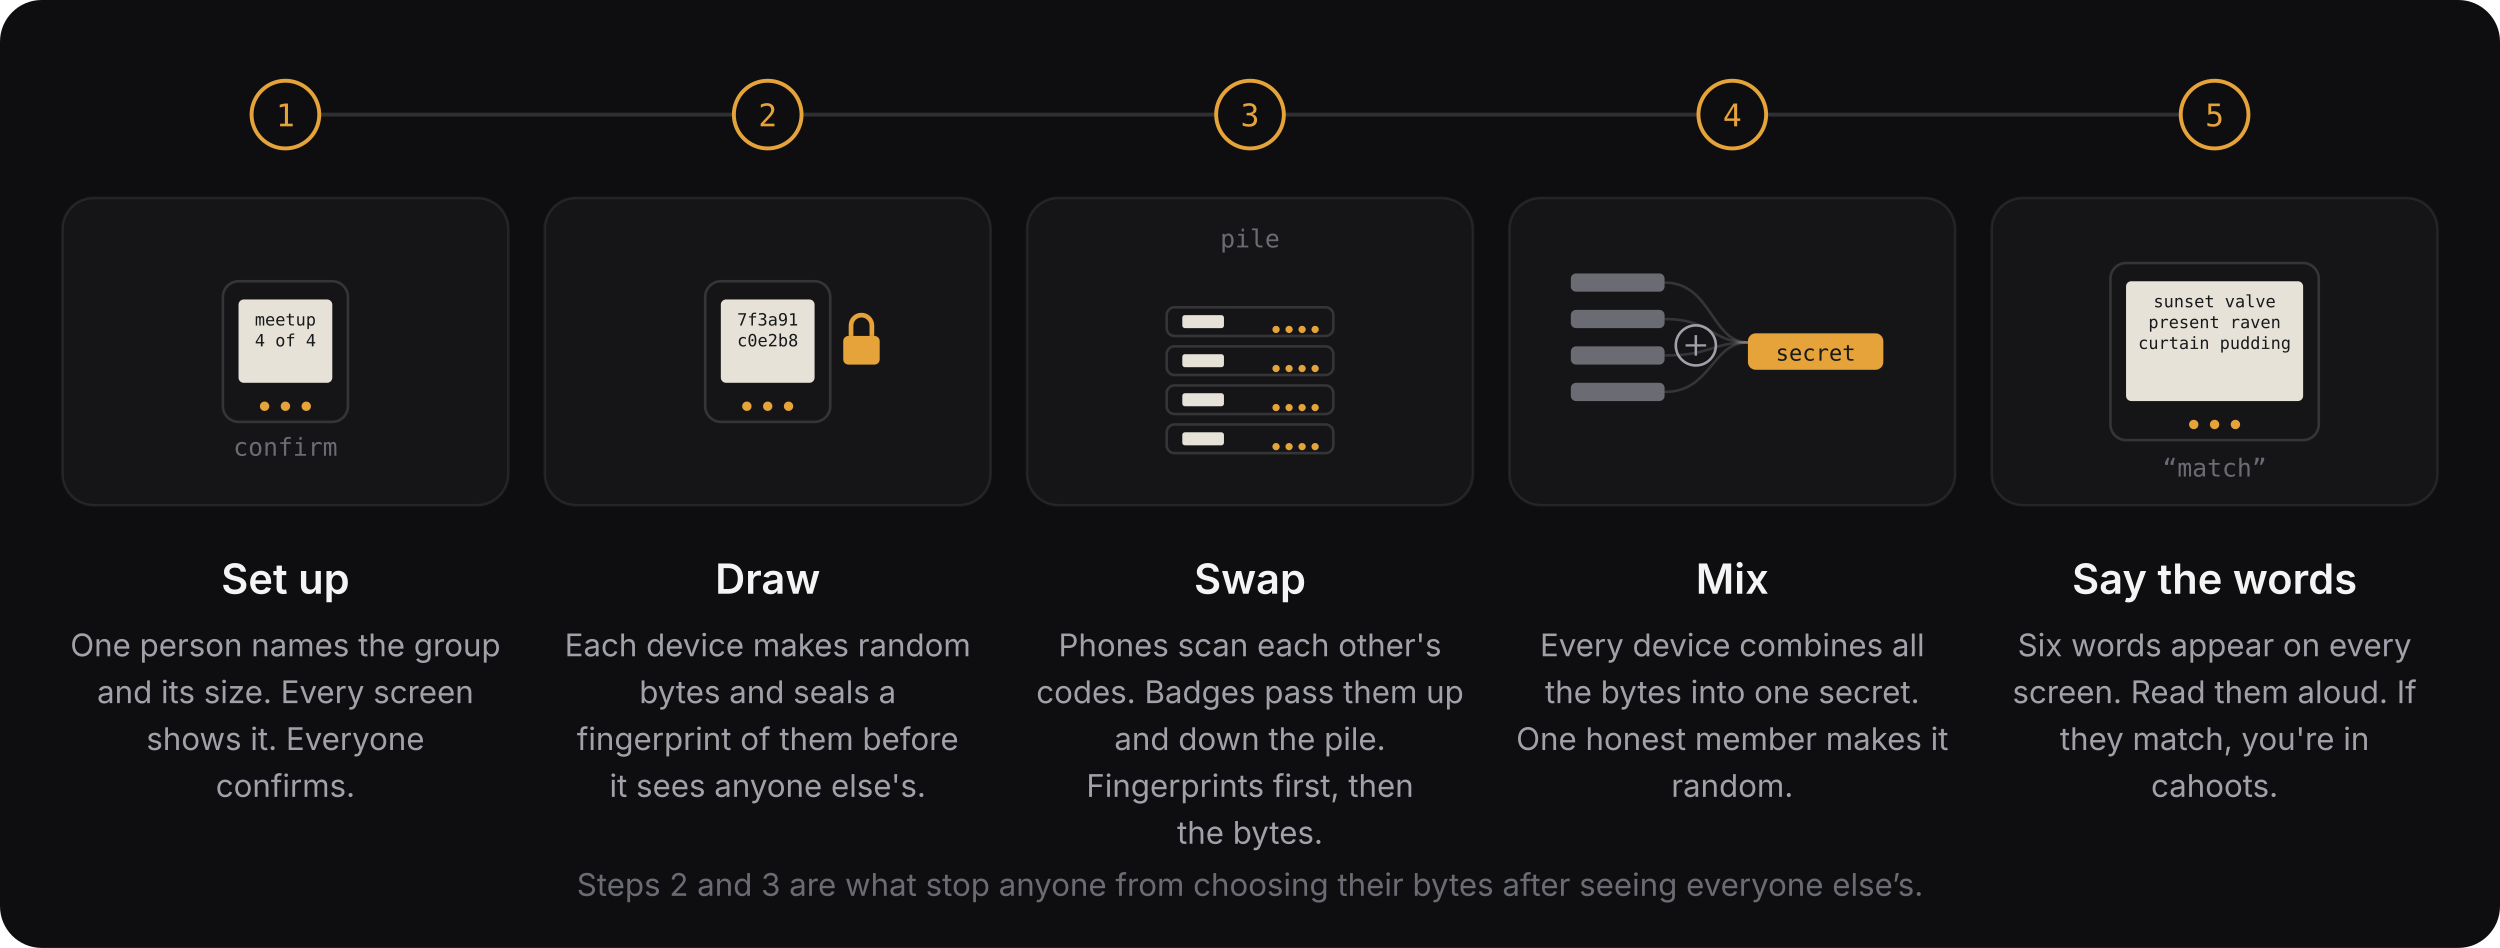
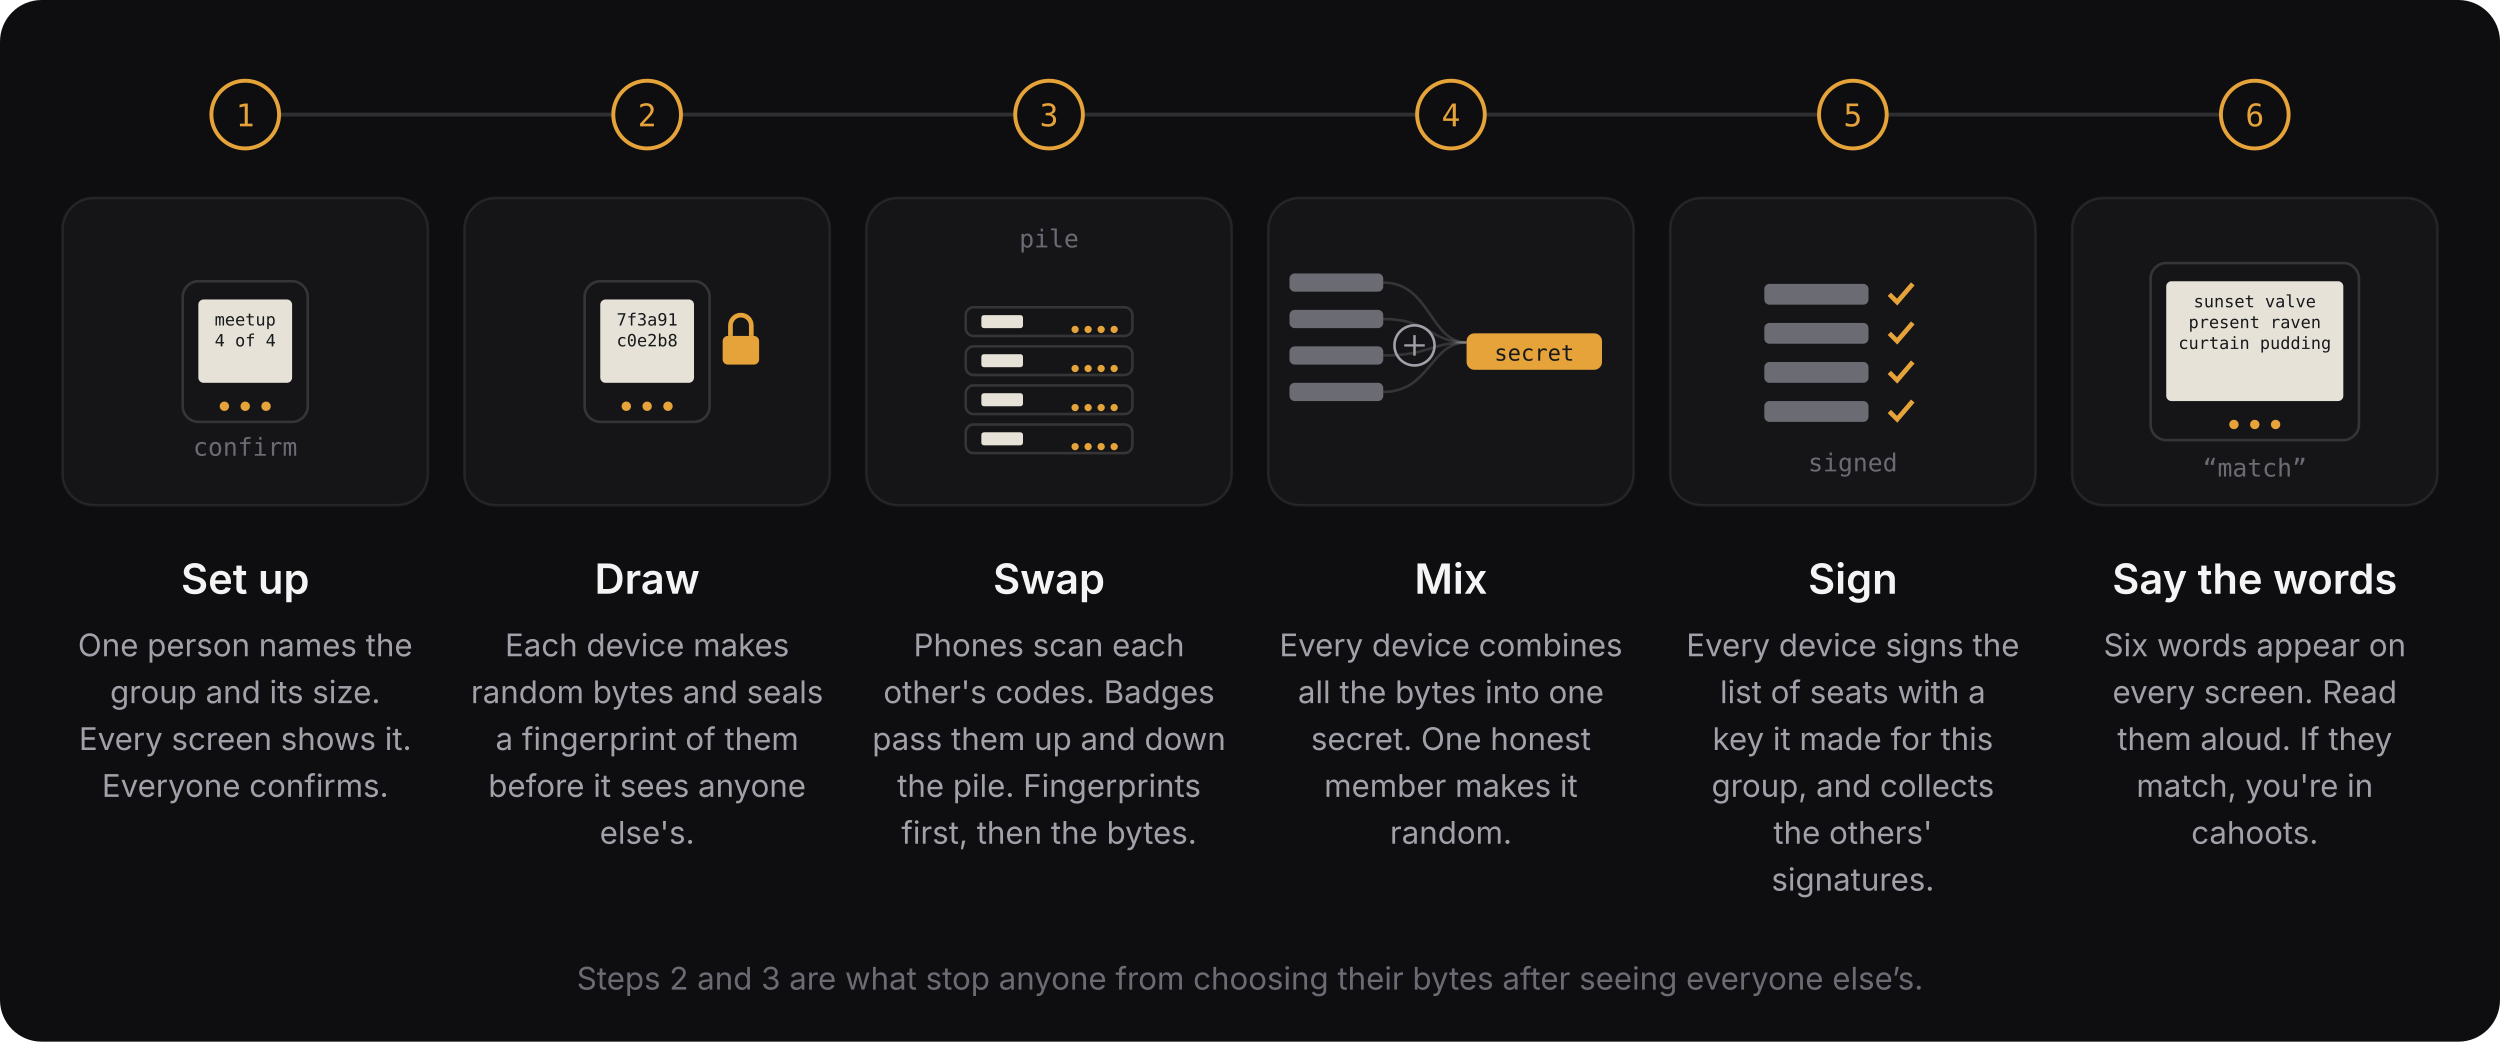
- <svg xmlns="http://www.w3.org/2000/svg" viewBox="0 0 960 364" width="960" height="364" role="img" aria-labelledby="t">
+ <svg xmlns="http://www.w3.org/2000/svg" viewBox="0 0 960 400" width="960" height="400" role="img" aria-labelledby="t">
  <defs>
    <marker id="arrow" viewBox="0 0 10 10" refX="9" refY="5" markerWidth="7" markerHeight="7" orient="auto-start-reverse">
      <path d="M0 0L10 5L0 10z" fill="#a1a1aa" />
    </marker>
    <marker id="arrow-amber" viewBox="0 0 10 10" refX="9" refY="5" markerWidth="7" markerHeight="7" orient="auto-start-reverse">
      <path d="M0 0L10 5L0 10z" fill="#e5a33a" />
    </marker>
    <pattern id="hatch" patternUnits="userSpaceOnUse" width="6" height="6" patternTransform="rotate(45)">
      <line x1="0" y1="0" x2="0" y2="6" stroke="#6b6b74" stroke-width="1.5" />
    </pattern>
  </defs>
-   <rect width="960" height="364" rx="16" fill="#0e0e10" />
-   <line x1="109.6" y1="44" x2="850.4" y2="44" stroke="rgba(255,255,255,0.14)" stroke-width="1.5" />
-   <circle cx="109.6" cy="44" r="13" fill="#0e0e10" stroke="#e5a33a" stroke-width="1.5" />
-   <text x="109.6" y="48.5" font-family="'JetBrains Mono', ui-monospace, SFMono-Regular, Menlo, monospace" font-size="12" font-weight="500" fill="#e5a33a" text-anchor="middle">1</text>
-   <rect x="24.0" y="76" width="171.2" height="118" rx="12" fill="#151518" stroke="rgba(255,255,255,0.08)" stroke-width="1" />
-   <rect x="85.6" y="108.0" width="48" height="54" rx="6" fill="#151518" stroke="rgba(255,255,255,0.14)" stroke-width="1" />
-   <rect x="91.6" y="115.0" width="36" height="32" rx="2" fill="#e6e2d8" stroke="none" stroke-width="1" />
-   <text x="109.6" y="125.0" font-family="'JetBrains Mono', ui-monospace, SFMono-Regular, Menlo, monospace" font-size="6.5" font-weight="400" fill="#17191b" text-anchor="middle">meetup</text>
-   <text x="109.6" y="133.0" font-family="'JetBrains Mono', ui-monospace, SFMono-Regular, Menlo, monospace" font-size="6.5" font-weight="400" fill="#17191b" text-anchor="middle">4 of 4</text>
-   <circle cx="101.6" cy="156.0" r="1.8" fill="#e5a33a" stroke="none" stroke-width="1" />
-   <circle cx="109.6" cy="156.0" r="1.8" fill="#e5a33a" stroke="none" stroke-width="1" />
-   <circle cx="117.6" cy="156.0" r="1.8" fill="#e5a33a" stroke="none" stroke-width="1" />
-   <text x="109.6" y="175.0" font-family="'JetBrains Mono', ui-monospace, SFMono-Regular, Menlo, monospace" font-size="9.5" font-weight="400" fill="#6b6b74" text-anchor="middle">confirm</text>
-   <text x="109.6" y="228" font-family="Inter, -apple-system, 'Segoe UI', Helvetica, Arial, sans-serif" font-size="16" font-weight="600" fill="#f4f4f5" text-anchor="middle">Set up</text>
-   <text x="109.6" y="252" font-family="Inter, -apple-system, 'Segoe UI', Helvetica, Arial, sans-serif" font-size="12" font-weight="400" fill="#a1a1aa" text-anchor="middle">One person names the group</text>
-   <text x="109.6" y="270" font-family="Inter, -apple-system, 'Segoe UI', Helvetica, Arial, sans-serif" font-size="12" font-weight="400" fill="#a1a1aa" text-anchor="middle">and its size. Every screen</text>
-   <text x="109.6" y="288" font-family="Inter, -apple-system, 'Segoe UI', Helvetica, Arial, sans-serif" font-size="12" font-weight="400" fill="#a1a1aa" text-anchor="middle">shows it. Everyone</text>
-   <text x="109.6" y="306" font-family="Inter, -apple-system, 'Segoe UI', Helvetica, Arial, sans-serif" font-size="12" font-weight="400" fill="#a1a1aa" text-anchor="middle">confirms.</text>
-   <circle cx="294.8" cy="44" r="13" fill="#0e0e10" stroke="#e5a33a" stroke-width="1.5" />
-   <text x="294.8" y="48.5" font-family="'JetBrains Mono', ui-monospace, SFMono-Regular, Menlo, monospace" font-size="12" font-weight="500" fill="#e5a33a" text-anchor="middle">2</text>
-   <rect x="209.2" y="76" width="171.2" height="118" rx="12" fill="#151518" stroke="rgba(255,255,255,0.08)" stroke-width="1" />
-   <rect x="270.8" y="108.0" width="48" height="54" rx="6" fill="#151518" stroke="rgba(255,255,255,0.14)" stroke-width="1" />
-   <rect x="276.8" y="115.0" width="36" height="32" rx="2" fill="#e6e2d8" stroke="none" stroke-width="1" />
-   <text x="294.8" y="125.0" font-family="'JetBrains Mono', ui-monospace, SFMono-Regular, Menlo, monospace" font-size="6.5" font-weight="400" fill="#17191b" text-anchor="middle">7f3a91</text>
-   <text x="294.8" y="133.0" font-family="'JetBrains Mono', ui-monospace, SFMono-Regular, Menlo, monospace" font-size="6.5" font-weight="400" fill="#17191b" text-anchor="middle">c0e2b8</text>
-   <circle cx="286.8" cy="156.0" r="1.8" fill="#e5a33a" stroke="none" stroke-width="1" />
-   <circle cx="294.8" cy="156.0" r="1.8" fill="#e5a33a" stroke="none" stroke-width="1" />
-   <circle cx="302.8" cy="156.0" r="1.8" fill="#e5a33a" stroke="none" stroke-width="1" />
-   <rect x="323.8" y="129.0" width="14" height="11" rx="2" fill="#e5a33a" stroke="none" stroke-width="1" />
-   <path d="M326.8 129.0 v-4 a4 4 0 0 1 8 0 v4" stroke="#e5a33a" fill="none" stroke-width="1.8" />
-   <text x="294.8" y="228" font-family="Inter, -apple-system, 'Segoe UI', Helvetica, Arial, sans-serif" font-size="16" font-weight="600" fill="#f4f4f5" text-anchor="middle">Draw</text>
-   <text x="294.8" y="252" font-family="Inter, -apple-system, 'Segoe UI', Helvetica, Arial, sans-serif" font-size="12" font-weight="400" fill="#a1a1aa" text-anchor="middle">Each device makes random</text>
-   <text x="294.8" y="270" font-family="Inter, -apple-system, 'Segoe UI', Helvetica, Arial, sans-serif" font-size="12" font-weight="400" fill="#a1a1aa" text-anchor="middle">bytes and seals a</text>
-   <text x="294.8" y="288" font-family="Inter, -apple-system, 'Segoe UI', Helvetica, Arial, sans-serif" font-size="12" font-weight="400" fill="#a1a1aa" text-anchor="middle">fingerprint of them before</text>
-   <text x="294.8" y="306" font-family="Inter, -apple-system, 'Segoe UI', Helvetica, Arial, sans-serif" font-size="12" font-weight="400" fill="#a1a1aa" text-anchor="middle">it sees anyone else's.</text>
-   <circle cx="480.0" cy="44" r="13" fill="#0e0e10" stroke="#e5a33a" stroke-width="1.5" />
-   <text x="480.0" y="48.5" font-family="'JetBrains Mono', ui-monospace, SFMono-Regular, Menlo, monospace" font-size="12" font-weight="500" fill="#e5a33a" text-anchor="middle">3</text>
-   <rect x="394.4" y="76" width="171.2" height="118" rx="12" fill="#151518" stroke="rgba(255,255,255,0.08)" stroke-width="1" />
-   <rect x="448.0" y="163.0" width="64" height="11" rx="3" fill="#151518" stroke="rgba(255,255,255,0.14)" stroke-width="1" />
-   <rect x="454.0" y="166.0" width="16" height="5" rx="1" fill="#e6e2d8" stroke="none" stroke-width="1" />
-   <circle cx="490.0" cy="171.5" r="1.4" fill="#e5a33a" stroke="none" stroke-width="1" />
-   <circle cx="495.0" cy="171.5" r="1.4" fill="#e5a33a" stroke="none" stroke-width="1" />
-   <circle cx="500.0" cy="171.5" r="1.4" fill="#e5a33a" stroke="none" stroke-width="1" />
-   <circle cx="505.0" cy="171.5" r="1.4" fill="#e5a33a" stroke="none" stroke-width="1" />
-   <rect x="448.0" y="148.0" width="64" height="11" rx="3" fill="#151518" stroke="rgba(255,255,255,0.14)" stroke-width="1" />
-   <rect x="454.0" y="151.0" width="16" height="5" rx="1" fill="#e6e2d8" stroke="none" stroke-width="1" />
-   <circle cx="490.0" cy="156.5" r="1.4" fill="#e5a33a" stroke="none" stroke-width="1" />
-   <circle cx="495.0" cy="156.5" r="1.4" fill="#e5a33a" stroke="none" stroke-width="1" />
-   <circle cx="500.0" cy="156.5" r="1.4" fill="#e5a33a" stroke="none" stroke-width="1" />
-   <circle cx="505.0" cy="156.5" r="1.4" fill="#e5a33a" stroke="none" stroke-width="1" />
-   <rect x="448.0" y="133.0" width="64" height="11" rx="3" fill="#151518" stroke="rgba(255,255,255,0.14)" stroke-width="1" />
-   <rect x="454.0" y="136.0" width="16" height="5" rx="1" fill="#e6e2d8" stroke="none" stroke-width="1" />
-   <circle cx="490.0" cy="141.5" r="1.4" fill="#e5a33a" stroke="none" stroke-width="1" />
-   <circle cx="495.0" cy="141.5" r="1.4" fill="#e5a33a" stroke="none" stroke-width="1" />
-   <circle cx="500.0" cy="141.5" r="1.4" fill="#e5a33a" stroke="none" stroke-width="1" />
-   <circle cx="505.0" cy="141.5" r="1.4" fill="#e5a33a" stroke="none" stroke-width="1" />
-   <rect x="448.0" y="118.0" width="64" height="11" rx="3" fill="#151518" stroke="rgba(255,255,255,0.14)" stroke-width="1" />
-   <rect x="454.0" y="121.0" width="16" height="5" rx="1" fill="#e6e2d8" stroke="none" stroke-width="1" />
-   <circle cx="490.0" cy="126.5" r="1.4" fill="#e5a33a" stroke="none" stroke-width="1" />
-   <circle cx="495.0" cy="126.5" r="1.4" fill="#e5a33a" stroke="none" stroke-width="1" />
-   <circle cx="500.0" cy="126.5" r="1.4" fill="#e5a33a" stroke="none" stroke-width="1" />
-   <circle cx="505.0" cy="126.5" r="1.4" fill="#e5a33a" stroke="none" stroke-width="1" />
-   <text x="480.0" y="95.0" font-family="'JetBrains Mono', ui-monospace, SFMono-Regular, Menlo, monospace" font-size="9.5" font-weight="400" fill="#6b6b74" text-anchor="middle">pile</text>
-   <text x="480.0" y="228" font-family="Inter, -apple-system, 'Segoe UI', Helvetica, Arial, sans-serif" font-size="16" font-weight="600" fill="#f4f4f5" text-anchor="middle">Swap</text>
-   <text x="480.0" y="252" font-family="Inter, -apple-system, 'Segoe UI', Helvetica, Arial, sans-serif" font-size="12" font-weight="400" fill="#a1a1aa" text-anchor="middle">Phones scan each other's</text>
-   <text x="480.0" y="270" font-family="Inter, -apple-system, 'Segoe UI', Helvetica, Arial, sans-serif" font-size="12" font-weight="400" fill="#a1a1aa" text-anchor="middle">codes. Badges pass them up</text>
-   <text x="480.0" y="288" font-family="Inter, -apple-system, 'Segoe UI', Helvetica, Arial, sans-serif" font-size="12" font-weight="400" fill="#a1a1aa" text-anchor="middle">and down the pile.</text>
-   <text x="480.0" y="306" font-family="Inter, -apple-system, 'Segoe UI', Helvetica, Arial, sans-serif" font-size="12" font-weight="400" fill="#a1a1aa" text-anchor="middle">Fingerprints first, then</text>
-   <text x="480.0" y="324" font-family="Inter, -apple-system, 'Segoe UI', Helvetica, Arial, sans-serif" font-size="12" font-weight="400" fill="#a1a1aa" text-anchor="middle">the bytes.</text>
-   <circle cx="665.2" cy="44" r="13" fill="#0e0e10" stroke="#e5a33a" stroke-width="1.5" />
-   <text x="665.2" y="48.5" font-family="'JetBrains Mono', ui-monospace, SFMono-Regular, Menlo, monospace" font-size="12" font-weight="500" fill="#e5a33a" text-anchor="middle">4</text>
-   <rect x="579.6" y="76" width="171.2" height="118" rx="12" fill="#151518" stroke="rgba(255,255,255,0.08)" stroke-width="1" />
-   <rect x="603.2" y="105.0" width="36" height="7" rx="2" fill="#6b6b74" stroke="none" stroke-width="1" />
-   <path d="M639.2 108.5 C 657.2 108.5, 657.2 131.5, 671.2 131.5" stroke="rgba(255,255,255,0.14)" fill="none" stroke-width="1" />
-   <rect x="603.2" y="119.0" width="36" height="7" rx="2" fill="#6b6b74" stroke="none" stroke-width="1" />
-   <path d="M639.2 122.5 C 657.2 122.5, 657.2 131.5, 671.2 131.5" stroke="rgba(255,255,255,0.14)" fill="none" stroke-width="1" />
-   <rect x="603.2" y="133.0" width="36" height="7" rx="2" fill="#6b6b74" stroke="none" stroke-width="1" />
-   <path d="M639.2 136.5 C 657.2 136.5, 657.2 131.5, 671.2 131.5" stroke="rgba(255,255,255,0.14)" fill="none" stroke-width="1" />
-   <rect x="603.2" y="147.0" width="36" height="7" rx="2" fill="#6b6b74" stroke="none" stroke-width="1" />
-   <path d="M639.2 150.5 C 657.2 150.5, 657.2 131.5, 671.2 131.5" stroke="rgba(255,255,255,0.14)" fill="none" stroke-width="1" />
-   <text x="651.2" y="137.0" font-family="Inter, -apple-system, 'Segoe UI', Helvetica, Arial, sans-serif" font-size="12" font-weight="400" fill="#a1a1aa" text-anchor="middle">⊕</text>
-   <rect x="671.2" y="128.0" width="52" height="14" rx="3" fill="#e5a33a" stroke="none" stroke-width="1" />
-   <text x="697.2" y="138.5" font-family="'JetBrains Mono', ui-monospace, SFMono-Regular, Menlo, monospace" font-size="8.5" font-weight="500" fill="#17191b" text-anchor="middle">secret</text>
-   <text x="665.2" y="228" font-family="Inter, -apple-system, 'Segoe UI', Helvetica, Arial, sans-serif" font-size="16" font-weight="600" fill="#f4f4f5" text-anchor="middle">Mix</text>
-   <text x="665.2" y="252" font-family="Inter, -apple-system, 'Segoe UI', Helvetica, Arial, sans-serif" font-size="12" font-weight="400" fill="#a1a1aa" text-anchor="middle">Every device combines all</text>
-   <text x="665.2" y="270" font-family="Inter, -apple-system, 'Segoe UI', Helvetica, Arial, sans-serif" font-size="12" font-weight="400" fill="#a1a1aa" text-anchor="middle">the bytes into one secret.</text>
-   <text x="665.2" y="288" font-family="Inter, -apple-system, 'Segoe UI', Helvetica, Arial, sans-serif" font-size="12" font-weight="400" fill="#a1a1aa" text-anchor="middle">One honest member makes it</text>
-   <text x="665.2" y="306" font-family="Inter, -apple-system, 'Segoe UI', Helvetica, Arial, sans-serif" font-size="12" font-weight="400" fill="#a1a1aa" text-anchor="middle">random.</text>
-   <circle cx="850.4" cy="44" r="13" fill="#0e0e10" stroke="#e5a33a" stroke-width="1.5" />
-   <text x="850.4" y="48.5" font-family="'JetBrains Mono', ui-monospace, SFMono-Regular, Menlo, monospace" font-size="12" font-weight="500" fill="#e5a33a" text-anchor="middle">5</text>
-   <rect x="764.8" y="76" width="171.2" height="118" rx="12" fill="#151518" stroke="rgba(255,255,255,0.08)" stroke-width="1" />
-   <rect x="810.4" y="101.0" width="80" height="68" rx="6" fill="#151518" stroke="rgba(255,255,255,0.14)" stroke-width="1" />
-   <rect x="816.4" y="108.0" width="68" height="46" rx="2" fill="#e6e2d8" stroke="none" stroke-width="1" />
-   <text x="850.4" y="118.0" font-family="'JetBrains Mono', ui-monospace, SFMono-Regular, Menlo, monospace" font-size="6.5" font-weight="400" fill="#17191b" text-anchor="middle">sunset  valve</text>
-   <text x="850.4" y="126.0" font-family="'JetBrains Mono', ui-monospace, SFMono-Regular, Menlo, monospace" font-size="6.5" font-weight="400" fill="#17191b" text-anchor="middle">present  raven</text>
-   <text x="850.4" y="134.0" font-family="'JetBrains Mono', ui-monospace, SFMono-Regular, Menlo, monospace" font-size="6.5" font-weight="400" fill="#17191b" text-anchor="middle">curtain  pudding</text>
-   <circle cx="842.4" cy="163.0" r="1.8" fill="#e5a33a" stroke="none" stroke-width="1" />
-   <circle cx="850.4" cy="163.0" r="1.8" fill="#e5a33a" stroke="none" stroke-width="1" />
-   <circle cx="858.4" cy="163.0" r="1.8" fill="#e5a33a" stroke="none" stroke-width="1" />
-   <text x="850.4" y="183.0" font-family="'JetBrains Mono', ui-monospace, SFMono-Regular, Menlo, monospace" font-size="9.5" font-weight="400" fill="#6b6b74" text-anchor="middle">“match”</text>
-   <text x="850.4" y="228" font-family="Inter, -apple-system, 'Segoe UI', Helvetica, Arial, sans-serif" font-size="16" font-weight="600" fill="#f4f4f5" text-anchor="middle">Say the words</text>
-   <text x="850.4" y="252" font-family="Inter, -apple-system, 'Segoe UI', Helvetica, Arial, sans-serif" font-size="12" font-weight="400" fill="#a1a1aa" text-anchor="middle">Six words appear on every</text>
-   <text x="850.4" y="270" font-family="Inter, -apple-system, 'Segoe UI', Helvetica, Arial, sans-serif" font-size="12" font-weight="400" fill="#a1a1aa" text-anchor="middle">screen. Read them aloud. If</text>
-   <text x="850.4" y="288" font-family="Inter, -apple-system, 'Segoe UI', Helvetica, Arial, sans-serif" font-size="12" font-weight="400" fill="#a1a1aa" text-anchor="middle">they match, you're in</text>
-   <text x="850.4" y="306" font-family="Inter, -apple-system, 'Segoe UI', Helvetica, Arial, sans-serif" font-size="12" font-weight="400" fill="#a1a1aa" text-anchor="middle">cahoots.</text>
-   <text x="480.0" y="344" font-family="Inter, -apple-system, 'Segoe UI', Helvetica, Arial, sans-serif" font-size="12" font-weight="400" fill="#6b6b74" text-anchor="middle">Steps 2 and 3 are what stop anyone from choosing their bytes after seeing everyone else’s.</text>
+   <rect width="960" height="400" rx="16" fill="#0e0e10" />
+   <line x1="94.167" y1="44" x2="865.833" y2="44" stroke="rgba(255,255,255,0.14)" stroke-width="1.5" />
+   <circle cx="94.167" cy="44" r="13" fill="#0e0e10" stroke="#e5a33a" stroke-width="1.5" />
+   <text x="94.167" y="48.5" font-family="'JetBrains Mono', ui-monospace, SFMono-Regular, Menlo, monospace" font-size="12" font-weight="500" fill="#e5a33a" text-anchor="middle">1</text>
+   <rect x="24.0" y="76" width="140.333" height="118" rx="12" fill="#151518" stroke="rgba(255,255,255,0.08)" stroke-width="1" />
+   <rect x="70.167" y="108.0" width="48" height="54" rx="6" fill="#151518" stroke="rgba(255,255,255,0.14)" stroke-width="1" />
+   <rect x="76.167" y="115.0" width="36" height="32" rx="2" fill="#e6e2d8" stroke="none" stroke-width="1" />
+   <text x="94.167" y="125.0" font-family="'JetBrains Mono', ui-monospace, SFMono-Regular, Menlo, monospace" font-size="6.5" font-weight="400" fill="#17191b" text-anchor="middle">meetup</text>
+   <text x="94.167" y="133.0" font-family="'JetBrains Mono', ui-monospace, SFMono-Regular, Menlo, monospace" font-size="6.5" font-weight="400" fill="#17191b" text-anchor="middle">4 of 4</text>
+   <circle cx="86.167" cy="156.0" r="1.8" fill="#e5a33a" stroke="none" stroke-width="1" />
+   <circle cx="94.167" cy="156.0" r="1.8" fill="#e5a33a" stroke="none" stroke-width="1" />
+   <circle cx="102.167" cy="156.0" r="1.8" fill="#e5a33a" stroke="none" stroke-width="1" />
+   <text x="94.167" y="175.0" font-family="'JetBrains Mono', ui-monospace, SFMono-Regular, Menlo, monospace" font-size="9.5" font-weight="400" fill="#6b6b74" text-anchor="middle">confirm</text>
+   <text x="94.167" y="228" font-family="Inter, -apple-system, 'Segoe UI', Helvetica, Arial, sans-serif" font-size="16" font-weight="600" fill="#f4f4f5" text-anchor="middle">Set up</text>
+   <text x="94.167" y="252" font-family="Inter, -apple-system, 'Segoe UI', Helvetica, Arial, sans-serif" font-size="12" font-weight="400" fill="#a1a1aa" text-anchor="middle">One person names the</text>
+   <text x="94.167" y="270" font-family="Inter, -apple-system, 'Segoe UI', Helvetica, Arial, sans-serif" font-size="12" font-weight="400" fill="#a1a1aa" text-anchor="middle">group and its size.</text>
+   <text x="94.167" y="288" font-family="Inter, -apple-system, 'Segoe UI', Helvetica, Arial, sans-serif" font-size="12" font-weight="400" fill="#a1a1aa" text-anchor="middle">Every screen shows it.</text>
+   <text x="94.167" y="306" font-family="Inter, -apple-system, 'Segoe UI', Helvetica, Arial, sans-serif" font-size="12" font-weight="400" fill="#a1a1aa" text-anchor="middle">Everyone confirms.</text>
+   <circle cx="248.5" cy="44" r="13" fill="#0e0e10" stroke="#e5a33a" stroke-width="1.5" />
+   <text x="248.5" y="48.5" font-family="'JetBrains Mono', ui-monospace, SFMono-Regular, Menlo, monospace" font-size="12" font-weight="500" fill="#e5a33a" text-anchor="middle">2</text>
+   <rect x="178.333" y="76" width="140.333" height="118" rx="12" fill="#151518" stroke="rgba(255,255,255,0.08)" stroke-width="1" />
+   <rect x="224.5" y="108.0" width="48" height="54" rx="6" fill="#151518" stroke="rgba(255,255,255,0.14)" stroke-width="1" />
+   <rect x="230.5" y="115.0" width="36" height="32" rx="2" fill="#e6e2d8" stroke="none" stroke-width="1" />
+   <text x="248.5" y="125.0" font-family="'JetBrains Mono', ui-monospace, SFMono-Regular, Menlo, monospace" font-size="6.5" font-weight="400" fill="#17191b" text-anchor="middle">7f3a91</text>
+   <text x="248.5" y="133.0" font-family="'JetBrains Mono', ui-monospace, SFMono-Regular, Menlo, monospace" font-size="6.5" font-weight="400" fill="#17191b" text-anchor="middle">c0e2b8</text>
+   <circle cx="240.5" cy="156.0" r="1.8" fill="#e5a33a" stroke="none" stroke-width="1" />
+   <circle cx="248.5" cy="156.0" r="1.8" fill="#e5a33a" stroke="none" stroke-width="1" />
+   <circle cx="256.5" cy="156.0" r="1.8" fill="#e5a33a" stroke="none" stroke-width="1" />
+   <rect x="277.5" y="129.0" width="14" height="11" rx="2" fill="#e5a33a" stroke="none" stroke-width="1" />
+   <path d="M280.5 129.0 v-4 a4 4 0 0 1 8 0 v4" stroke="#e5a33a" fill="none" stroke-width="1.8" />
+   <text x="248.5" y="228" font-family="Inter, -apple-system, 'Segoe UI', Helvetica, Arial, sans-serif" font-size="16" font-weight="600" fill="#f4f4f5" text-anchor="middle">Draw</text>
+   <text x="248.5" y="252" font-family="Inter, -apple-system, 'Segoe UI', Helvetica, Arial, sans-serif" font-size="12" font-weight="400" fill="#a1a1aa" text-anchor="middle">Each device makes</text>
+   <text x="248.5" y="270" font-family="Inter, -apple-system, 'Segoe UI', Helvetica, Arial, sans-serif" font-size="12" font-weight="400" fill="#a1a1aa" text-anchor="middle">random bytes and seals</text>
+   <text x="248.5" y="288" font-family="Inter, -apple-system, 'Segoe UI', Helvetica, Arial, sans-serif" font-size="12" font-weight="400" fill="#a1a1aa" text-anchor="middle">a fingerprint of them</text>
+   <text x="248.5" y="306" font-family="Inter, -apple-system, 'Segoe UI', Helvetica, Arial, sans-serif" font-size="12" font-weight="400" fill="#a1a1aa" text-anchor="middle">before it sees anyone</text>
+   <text x="248.5" y="324" font-family="Inter, -apple-system, 'Segoe UI', Helvetica, Arial, sans-serif" font-size="12" font-weight="400" fill="#a1a1aa" text-anchor="middle">else's.</text>
+   <circle cx="402.833" cy="44" r="13" fill="#0e0e10" stroke="#e5a33a" stroke-width="1.5" />
+   <text x="402.833" y="48.5" font-family="'JetBrains Mono', ui-monospace, SFMono-Regular, Menlo, monospace" font-size="12" font-weight="500" fill="#e5a33a" text-anchor="middle">3</text>
+   <rect x="332.667" y="76" width="140.333" height="118" rx="12" fill="#151518" stroke="rgba(255,255,255,0.08)" stroke-width="1" />
+   <rect x="370.833" y="163.0" width="64" height="11" rx="3" fill="#151518" stroke="rgba(255,255,255,0.14)" stroke-width="1" />
+   <rect x="376.833" y="166.0" width="16" height="5" rx="1" fill="#e6e2d8" stroke="none" stroke-width="1" />
+   <circle cx="412.833" cy="171.5" r="1.4" fill="#e5a33a" stroke="none" stroke-width="1" />
+   <circle cx="417.833" cy="171.5" r="1.4" fill="#e5a33a" stroke="none" stroke-width="1" />
+   <circle cx="422.833" cy="171.5" r="1.4" fill="#e5a33a" stroke="none" stroke-width="1" />
+   <circle cx="427.833" cy="171.5" r="1.4" fill="#e5a33a" stroke="none" stroke-width="1" />
+   <rect x="370.833" y="148.0" width="64" height="11" rx="3" fill="#151518" stroke="rgba(255,255,255,0.14)" stroke-width="1" />
+   <rect x="376.833" y="151.0" width="16" height="5" rx="1" fill="#e6e2d8" stroke="none" stroke-width="1" />
+   <circle cx="412.833" cy="156.5" r="1.4" fill="#e5a33a" stroke="none" stroke-width="1" />
+   <circle cx="417.833" cy="156.5" r="1.4" fill="#e5a33a" stroke="none" stroke-width="1" />
+   <circle cx="422.833" cy="156.5" r="1.4" fill="#e5a33a" stroke="none" stroke-width="1" />
+   <circle cx="427.833" cy="156.5" r="1.4" fill="#e5a33a" stroke="none" stroke-width="1" />
+   <rect x="370.833" y="133.0" width="64" height="11" rx="3" fill="#151518" stroke="rgba(255,255,255,0.14)" stroke-width="1" />
+   <rect x="376.833" y="136.0" width="16" height="5" rx="1" fill="#e6e2d8" stroke="none" stroke-width="1" />
+   <circle cx="412.833" cy="141.5" r="1.4" fill="#e5a33a" stroke="none" stroke-width="1" />
+   <circle cx="417.833" cy="141.5" r="1.4" fill="#e5a33a" stroke="none" stroke-width="1" />
+   <circle cx="422.833" cy="141.5" r="1.4" fill="#e5a33a" stroke="none" stroke-width="1" />
+   <circle cx="427.833" cy="141.5" r="1.4" fill="#e5a33a" stroke="none" stroke-width="1" />
+   <rect x="370.833" y="118.0" width="64" height="11" rx="3" fill="#151518" stroke="rgba(255,255,255,0.14)" stroke-width="1" />
+   <rect x="376.833" y="121.0" width="16" height="5" rx="1" fill="#e6e2d8" stroke="none" stroke-width="1" />
+   <circle cx="412.833" cy="126.5" r="1.4" fill="#e5a33a" stroke="none" stroke-width="1" />
+   <circle cx="417.833" cy="126.5" r="1.4" fill="#e5a33a" stroke="none" stroke-width="1" />
+   <circle cx="422.833" cy="126.5" r="1.4" fill="#e5a33a" stroke="none" stroke-width="1" />
+   <circle cx="427.833" cy="126.5" r="1.4" fill="#e5a33a" stroke="none" stroke-width="1" />
+   <text x="402.833" y="95.0" font-family="'JetBrains Mono', ui-monospace, SFMono-Regular, Menlo, monospace" font-size="9.5" font-weight="400" fill="#6b6b74" text-anchor="middle">pile</text>
+   <text x="402.833" y="228" font-family="Inter, -apple-system, 'Segoe UI', Helvetica, Arial, sans-serif" font-size="16" font-weight="600" fill="#f4f4f5" text-anchor="middle">Swap</text>
+   <text x="402.833" y="252" font-family="Inter, -apple-system, 'Segoe UI', Helvetica, Arial, sans-serif" font-size="12" font-weight="400" fill="#a1a1aa" text-anchor="middle">Phones scan each</text>
+   <text x="402.833" y="270" font-family="Inter, -apple-system, 'Segoe UI', Helvetica, Arial, sans-serif" font-size="12" font-weight="400" fill="#a1a1aa" text-anchor="middle">other's codes. Badges</text>
+   <text x="402.833" y="288" font-family="Inter, -apple-system, 'Segoe UI', Helvetica, Arial, sans-serif" font-size="12" font-weight="400" fill="#a1a1aa" text-anchor="middle">pass them up and down</text>
+   <text x="402.833" y="306" font-family="Inter, -apple-system, 'Segoe UI', Helvetica, Arial, sans-serif" font-size="12" font-weight="400" fill="#a1a1aa" text-anchor="middle">the pile. Fingerprints</text>
+   <text x="402.833" y="324" font-family="Inter, -apple-system, 'Segoe UI', Helvetica, Arial, sans-serif" font-size="12" font-weight="400" fill="#a1a1aa" text-anchor="middle">first, then the bytes.</text>
+   <circle cx="557.167" cy="44" r="13" fill="#0e0e10" stroke="#e5a33a" stroke-width="1.5" />
+   <text x="557.167" y="48.5" font-family="'JetBrains Mono', ui-monospace, SFMono-Regular, Menlo, monospace" font-size="12" font-weight="500" fill="#e5a33a" text-anchor="middle">4</text>
+   <rect x="487.0" y="76" width="140.333" height="118" rx="12" fill="#151518" stroke="rgba(255,255,255,0.08)" stroke-width="1" />
+   <rect x="495.167" y="105.0" width="36" height="7" rx="2" fill="#6b6b74" stroke="none" stroke-width="1" />
+   <path d="M531.167 108.5 C 549.167 108.5, 549.167 131.5, 563.167 131.5" stroke="rgba(255,255,255,0.14)" fill="none" stroke-width="1" />
+   <rect x="495.167" y="119.0" width="36" height="7" rx="2" fill="#6b6b74" stroke="none" stroke-width="1" />
+   <path d="M531.167 122.5 C 549.167 122.5, 549.167 131.5, 563.167 131.5" stroke="rgba(255,255,255,0.14)" fill="none" stroke-width="1" />
+   <rect x="495.167" y="133.0" width="36" height="7" rx="2" fill="#6b6b74" stroke="none" stroke-width="1" />
+   <path d="M531.167 136.5 C 549.167 136.5, 549.167 131.5, 563.167 131.5" stroke="rgba(255,255,255,0.14)" fill="none" stroke-width="1" />
+   <rect x="495.167" y="147.0" width="36" height="7" rx="2" fill="#6b6b74" stroke="none" stroke-width="1" />
+   <path d="M531.167 150.5 C 549.167 150.5, 549.167 131.5, 563.167 131.5" stroke="rgba(255,255,255,0.14)" fill="none" stroke-width="1" />
+   <text x="543.167" y="137.0" font-family="Inter, -apple-system, 'Segoe UI', Helvetica, Arial, sans-serif" font-size="12" font-weight="400" fill="#a1a1aa" text-anchor="middle">⊕</text>
+   <rect x="563.167" y="128.0" width="52" height="14" rx="3" fill="#e5a33a" stroke="none" stroke-width="1" />
+   <text x="589.167" y="138.5" font-family="'JetBrains Mono', ui-monospace, SFMono-Regular, Menlo, monospace" font-size="8.5" font-weight="500" fill="#17191b" text-anchor="middle">secret</text>
+   <text x="557.167" y="228" font-family="Inter, -apple-system, 'Segoe UI', Helvetica, Arial, sans-serif" font-size="16" font-weight="600" fill="#f4f4f5" text-anchor="middle">Mix</text>
+   <text x="557.167" y="252" font-family="Inter, -apple-system, 'Segoe UI', Helvetica, Arial, sans-serif" font-size="12" font-weight="400" fill="#a1a1aa" text-anchor="middle">Every device combines</text>
+   <text x="557.167" y="270" font-family="Inter, -apple-system, 'Segoe UI', Helvetica, Arial, sans-serif" font-size="12" font-weight="400" fill="#a1a1aa" text-anchor="middle">all the bytes into one</text>
+   <text x="557.167" y="288" font-family="Inter, -apple-system, 'Segoe UI', Helvetica, Arial, sans-serif" font-size="12" font-weight="400" fill="#a1a1aa" text-anchor="middle">secret. One honest</text>
+   <text x="557.167" y="306" font-family="Inter, -apple-system, 'Segoe UI', Helvetica, Arial, sans-serif" font-size="12" font-weight="400" fill="#a1a1aa" text-anchor="middle">member makes it</text>
+   <text x="557.167" y="324" font-family="Inter, -apple-system, 'Segoe UI', Helvetica, Arial, sans-serif" font-size="12" font-weight="400" fill="#a1a1aa" text-anchor="middle">random.</text>
+   <circle cx="711.5" cy="44" r="13" fill="#0e0e10" stroke="#e5a33a" stroke-width="1.5" />
+   <text x="711.5" y="48.5" font-family="'JetBrains Mono', ui-monospace, SFMono-Regular, Menlo, monospace" font-size="12" font-weight="500" fill="#e5a33a" text-anchor="middle">5</text>
+   <rect x="641.333" y="76" width="140.333" height="118" rx="12" fill="#151518" stroke="rgba(255,255,255,0.08)" stroke-width="1" />
+   <rect x="677.5" y="109.0" width="40" height="8" rx="2" fill="#6b6b74" stroke="none" stroke-width="1" />
+   <path d="M725.5 113.0 l3 3 l6 -7" stroke="#e5a33a" fill="none" stroke-width="1.8" />
+   <rect x="677.5" y="124.0" width="40" height="8" rx="2" fill="#6b6b74" stroke="none" stroke-width="1" />
+   <path d="M725.5 128.0 l3 3 l6 -7" stroke="#e5a33a" fill="none" stroke-width="1.8" />
+   <rect x="677.5" y="139.0" width="40" height="8" rx="2" fill="#6b6b74" stroke="none" stroke-width="1" />
+   <path d="M725.5 143.0 l3 3 l6 -7" stroke="#e5a33a" fill="none" stroke-width="1.8" />
+   <rect x="677.5" y="154.0" width="40" height="8" rx="2" fill="#6b6b74" stroke="none" stroke-width="1" />
+   <path d="M725.5 158.0 l3 3 l6 -7" stroke="#e5a33a" fill="none" stroke-width="1.8" />
+   <text x="711.5" y="181.0" font-family="'JetBrains Mono', ui-monospace, SFMono-Regular, Menlo, monospace" font-size="9.5" font-weight="400" fill="#6b6b74" text-anchor="middle">signed</text>
+   <text x="711.5" y="228" font-family="Inter, -apple-system, 'Segoe UI', Helvetica, Arial, sans-serif" font-size="16" font-weight="600" fill="#f4f4f5" text-anchor="middle">Sign</text>
+   <text x="711.5" y="252" font-family="Inter, -apple-system, 'Segoe UI', Helvetica, Arial, sans-serif" font-size="12" font-weight="400" fill="#a1a1aa" text-anchor="middle">Every device signs the</text>
+   <text x="711.5" y="270" font-family="Inter, -apple-system, 'Segoe UI', Helvetica, Arial, sans-serif" font-size="12" font-weight="400" fill="#a1a1aa" text-anchor="middle">list of seats with a</text>
+   <text x="711.5" y="288" font-family="Inter, -apple-system, 'Segoe UI', Helvetica, Arial, sans-serif" font-size="12" font-weight="400" fill="#a1a1aa" text-anchor="middle">key it made for this</text>
+   <text x="711.5" y="306" font-family="Inter, -apple-system, 'Segoe UI', Helvetica, Arial, sans-serif" font-size="12" font-weight="400" fill="#a1a1aa" text-anchor="middle">group, and collects</text>
+   <text x="711.5" y="324" font-family="Inter, -apple-system, 'Segoe UI', Helvetica, Arial, sans-serif" font-size="12" font-weight="400" fill="#a1a1aa" text-anchor="middle">the others'</text>
+   <text x="711.5" y="342" font-family="Inter, -apple-system, 'Segoe UI', Helvetica, Arial, sans-serif" font-size="12" font-weight="400" fill="#a1a1aa" text-anchor="middle">signatures.</text>
+   <circle cx="865.833" cy="44" r="13" fill="#0e0e10" stroke="#e5a33a" stroke-width="1.5" />
+   <text x="865.833" y="48.5" font-family="'JetBrains Mono', ui-monospace, SFMono-Regular, Menlo, monospace" font-size="12" font-weight="500" fill="#e5a33a" text-anchor="middle">6</text>
+   <rect x="795.667" y="76" width="140.333" height="118" rx="12" fill="#151518" stroke="rgba(255,255,255,0.08)" stroke-width="1" />
+   <rect x="825.833" y="101.0" width="80" height="68" rx="6" fill="#151518" stroke="rgba(255,255,255,0.14)" stroke-width="1" />
+   <rect x="831.833" y="108.0" width="68" height="46" rx="2" fill="#e6e2d8" stroke="none" stroke-width="1" />
+   <text x="865.833" y="118.0" font-family="'JetBrains Mono', ui-monospace, SFMono-Regular, Menlo, monospace" font-size="6.5" font-weight="400" fill="#17191b" text-anchor="middle">sunset  valve</text>
+   <text x="865.833" y="126.0" font-family="'JetBrains Mono', ui-monospace, SFMono-Regular, Menlo, monospace" font-size="6.5" font-weight="400" fill="#17191b" text-anchor="middle">present  raven</text>
+   <text x="865.833" y="134.0" font-family="'JetBrains Mono', ui-monospace, SFMono-Regular, Menlo, monospace" font-size="6.5" font-weight="400" fill="#17191b" text-anchor="middle">curtain  pudding</text>
+   <circle cx="857.833" cy="163.0" r="1.8" fill="#e5a33a" stroke="none" stroke-width="1" />
+   <circle cx="865.833" cy="163.0" r="1.8" fill="#e5a33a" stroke="none" stroke-width="1" />
+   <circle cx="873.833" cy="163.0" r="1.8" fill="#e5a33a" stroke="none" stroke-width="1" />
+   <text x="865.833" y="183.0" font-family="'JetBrains Mono', ui-monospace, SFMono-Regular, Menlo, monospace" font-size="9.5" font-weight="400" fill="#6b6b74" text-anchor="middle">“match”</text>
+   <text x="865.833" y="228" font-family="Inter, -apple-system, 'Segoe UI', Helvetica, Arial, sans-serif" font-size="16" font-weight="600" fill="#f4f4f5" text-anchor="middle">Say the words</text>
+   <text x="865.833" y="252" font-family="Inter, -apple-system, 'Segoe UI', Helvetica, Arial, sans-serif" font-size="12" font-weight="400" fill="#a1a1aa" text-anchor="middle">Six words appear on</text>
+   <text x="865.833" y="270" font-family="Inter, -apple-system, 'Segoe UI', Helvetica, Arial, sans-serif" font-size="12" font-weight="400" fill="#a1a1aa" text-anchor="middle">every screen. Read</text>
+   <text x="865.833" y="288" font-family="Inter, -apple-system, 'Segoe UI', Helvetica, Arial, sans-serif" font-size="12" font-weight="400" fill="#a1a1aa" text-anchor="middle">them aloud. If they</text>
+   <text x="865.833" y="306" font-family="Inter, -apple-system, 'Segoe UI', Helvetica, Arial, sans-serif" font-size="12" font-weight="400" fill="#a1a1aa" text-anchor="middle">match, you're in</text>
+   <text x="865.833" y="324" font-family="Inter, -apple-system, 'Segoe UI', Helvetica, Arial, sans-serif" font-size="12" font-weight="400" fill="#a1a1aa" text-anchor="middle">cahoots.</text>
+   <text x="480.0" y="380" font-family="Inter, -apple-system, 'Segoe UI', Helvetica, Arial, sans-serif" font-size="12" font-weight="400" fill="#6b6b74" text-anchor="middle">Steps 2 and 3 are what stop anyone from choosing their bytes after seeing everyone else’s.</text>
</svg>
